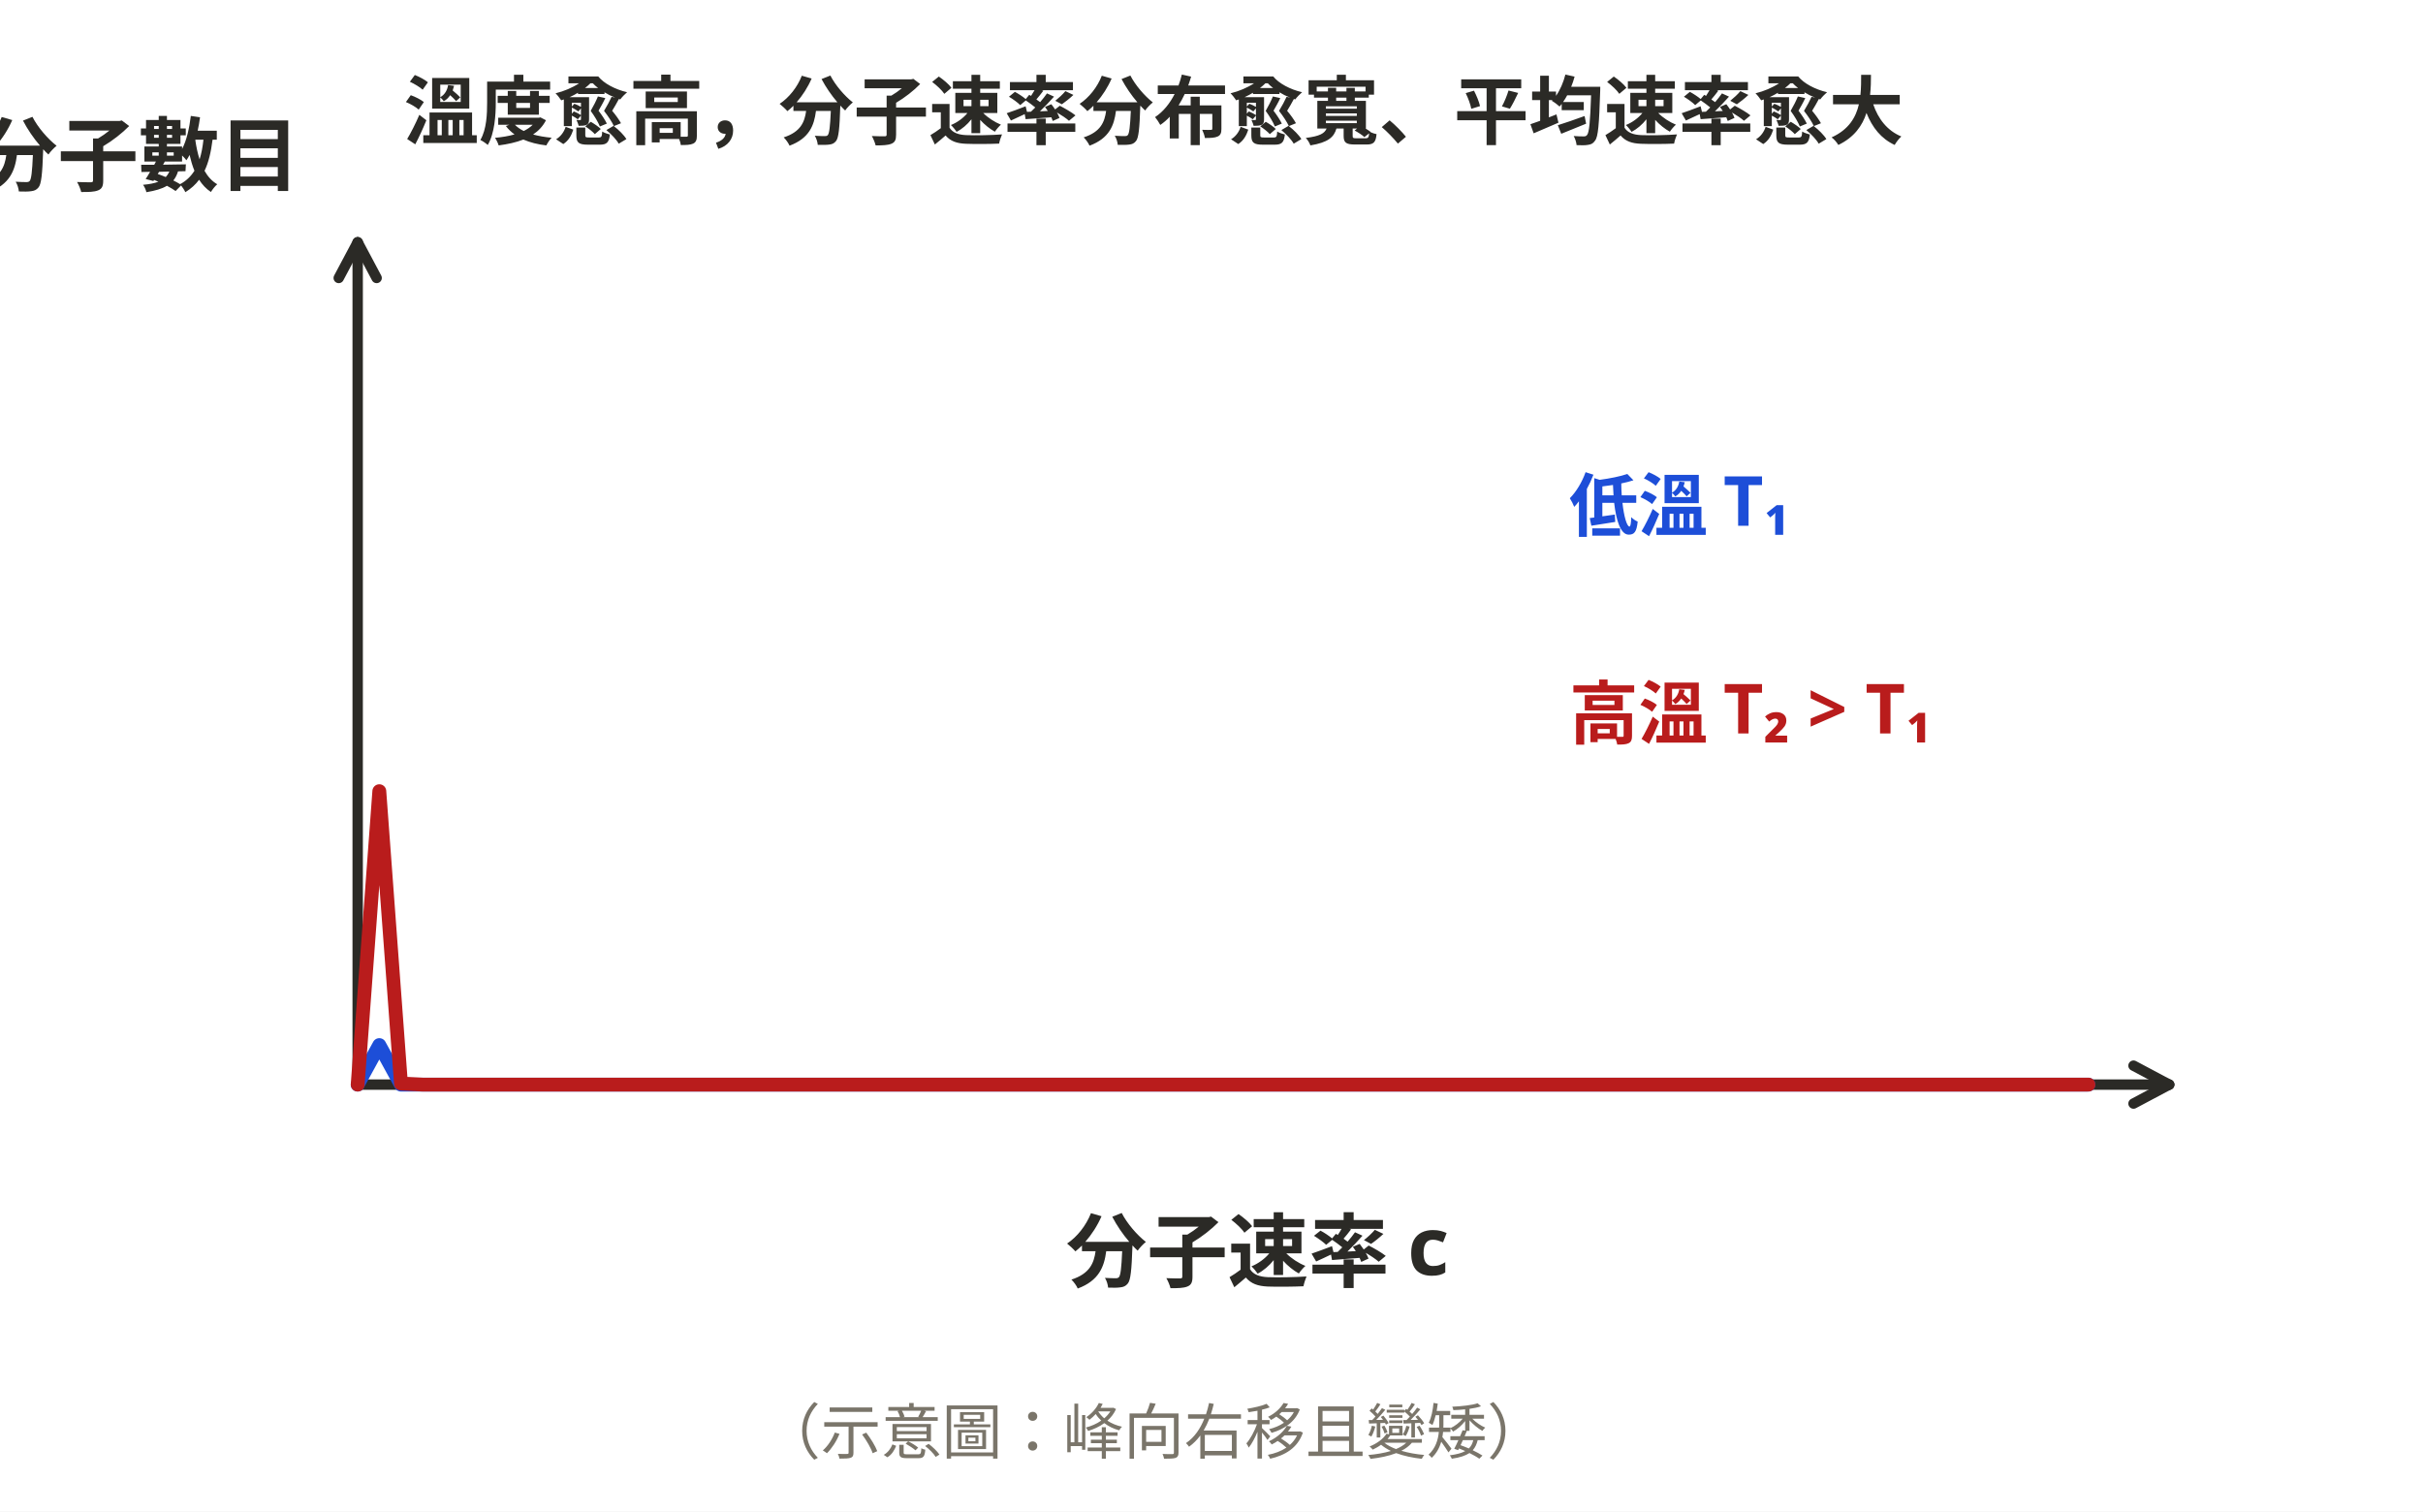
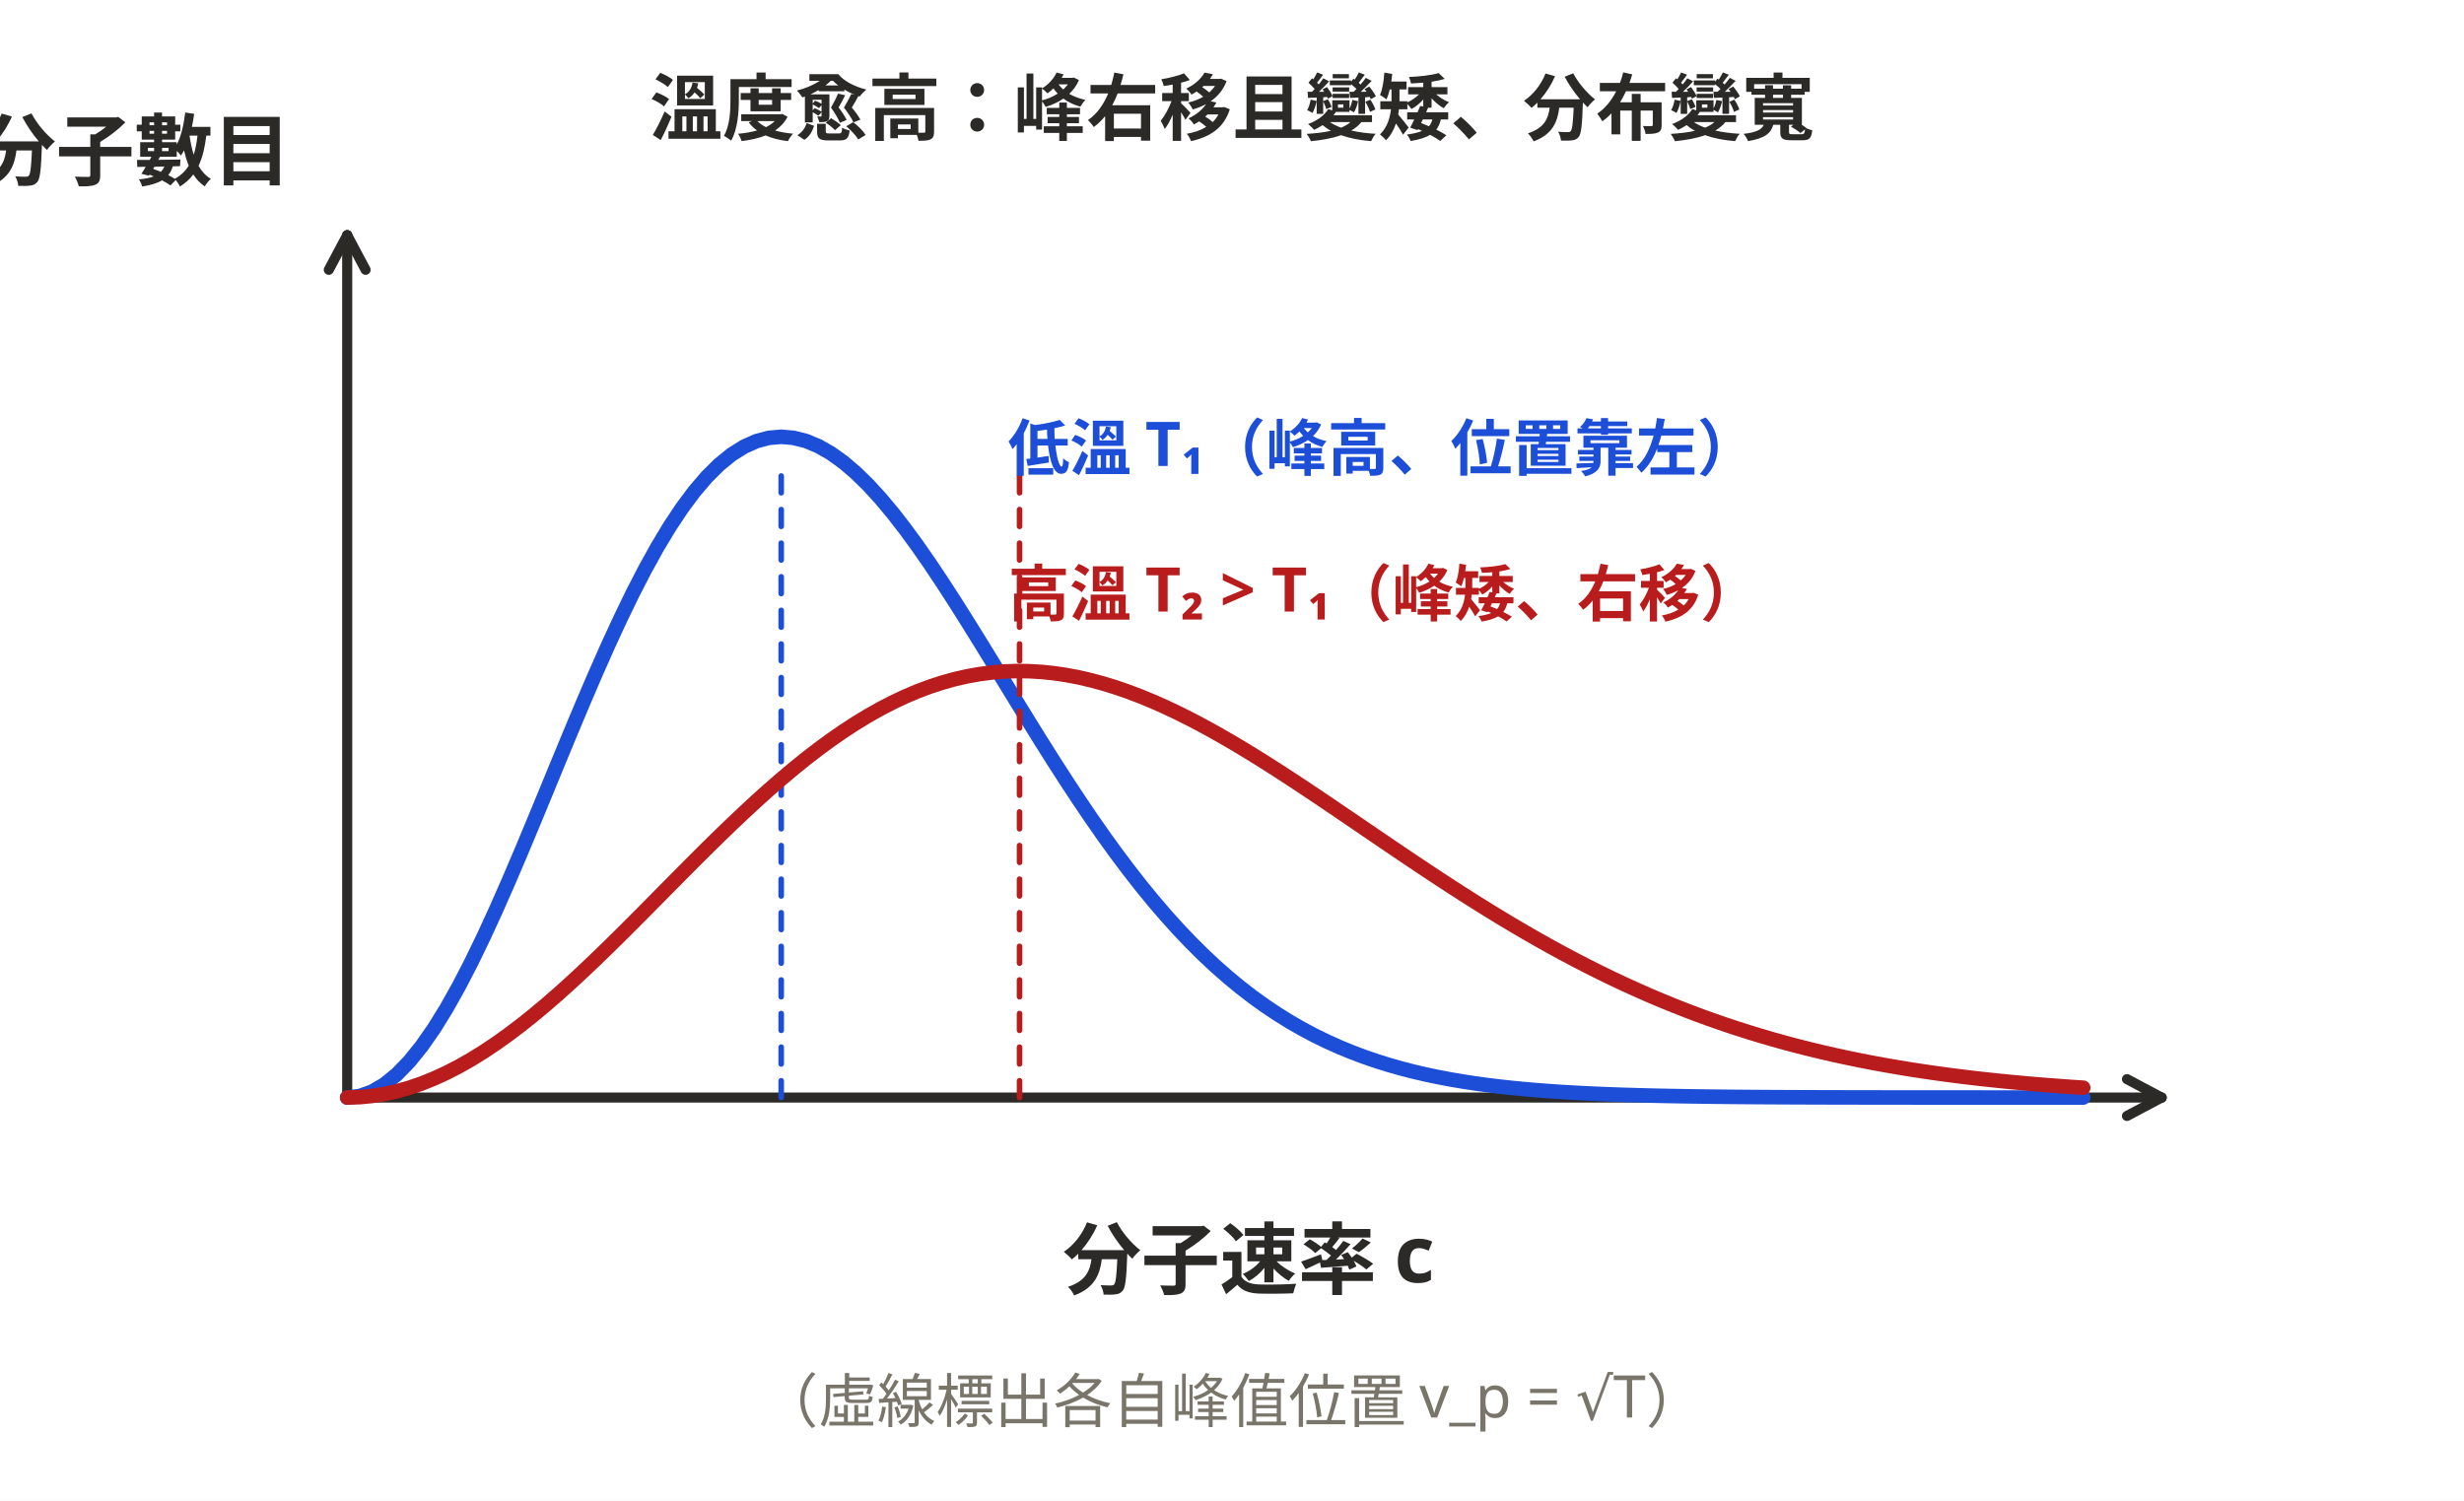
- <svg xmlns="http://www.w3.org/2000/svg" viewBox="0 0 420 262" width="420" height="262" font-family="'Microsoft JhengHei','PingFang TC','Noto Sans TC',system-ui,sans-serif">
-   <rect x="0" y="0" width="420" height="262" fill="#ffffff" />
-   <line x1="62" y1="188" x2="376" y2="188" stroke="#2b2a26" stroke-width="1.8" stroke-linecap="round" />
-   <line x1="376" y1="188" x2="369.819" y2="191.286" stroke="#2b2a26" stroke-width="1.8" stroke-linecap="round" />
-   <line x1="376" y1="188" x2="369.819" y2="184.714" stroke="#2b2a26" stroke-width="1.8" stroke-linecap="round" />
-   <line x1="62" y1="188" x2="62" y2="42" stroke="#2b2a26" stroke-width="1.8" stroke-linecap="round" />
+ <svg xmlns="http://www.w3.org/2000/svg" viewBox="0 0 440 268" width="440" height="268" font-family="'Microsoft JhengHei','PingFang TC','Noto Sans TC',system-ui,sans-serif">
+   <rect x="0" y="0" width="440" height="268" fill="#ffffff" />
+   <line x1="62" y1="196" x2="386" y2="196" stroke="#2b2a26" stroke-width="1.8" stroke-linecap="round" />
+   <line x1="386" y1="196" x2="379.819" y2="199.286" stroke="#2b2a26" stroke-width="1.8" stroke-linecap="round" />
+   <line x1="386" y1="196" x2="379.819" y2="192.714" stroke="#2b2a26" stroke-width="1.8" stroke-linecap="round" />
+   <line x1="62" y1="196" x2="62" y2="42" stroke="#2b2a26" stroke-width="1.8" stroke-linecap="round" />
  <line x1="62" y1="42" x2="65.286" y2="48.181" stroke="#2b2a26" stroke-width="1.8" stroke-linecap="round" />
  <line x1="62" y1="42" x2="58.714" y2="48.181" stroke="#2b2a26" stroke-width="1.8" stroke-linecap="round" />
-   <text x="218" y="222" font-size="14" fill="#2b2a26" text-anchor="middle" font-weight="bold">分子速率 c</text>
+   <text x="223" y="230" font-size="14" fill="#2b2a26" text-anchor="middle" font-weight="bold">分子速率 c</text>
  <text x="52" y="32" font-size="14" fill="#2b2a26" text-anchor="end" font-weight="bold">分子數目</text>
-   <polyline points="62,188 65.75,181.146 69.5,188 73.25,188 77,188 80.75,188 84.5,188 88.25,188 92,188 95.75,188 99.5,188 103.25,188 107,188 110.75,188 114.5,188 118.25,188 122,188 125.75,188 129.5,188 133.25,188 137,188 140.75,188 144.5,188 148.25,188 152,188 155.75,188 159.5,188 163.25,188 167,188 170.75,188 174.5,188 178.25,188 182,188 185.75,188 189.5,188 193.25,188 197,188 200.75,188 204.5,188 208.25,188 212,188 215.75,188 219.5,188 223.25,188 227,188 230.75,188 234.5,188 238.25,188 242,188 245.75,188 249.5,188 253.25,188 257,188 260.75,188 264.5,188 268.25,188 272,188 275.75,188 279.5,188 283.25,188 287,188 290.75,188 294.5,188 298.25,188 302,188 305.75,188 309.5,188 313.25,188 317,188 320.75,188 324.5,188 328.25,188 332,188 335.75,188 339.5,188 343.25,188 347,188 350.75,188 354.5,188 358.25,188 362,188" fill="none" stroke="#1d4ed8" stroke-width="2.4" stroke-linejoin="round" stroke-linecap="round" />
-   <polyline points="62,188 65.75,137.14 69.5,187.811 73.25,188 77,188 80.75,188 84.5,188 88.25,188 92,188 95.75,188 99.5,188 103.25,188 107,188 110.75,188 114.5,188 118.25,188 122,188 125.75,188 129.5,188 133.25,188 137,188 140.75,188 144.5,188 148.25,188 152,188 155.75,188 159.5,188 163.25,188 167,188 170.75,188 174.5,188 178.25,188 182,188 185.75,188 189.5,188 193.25,188 197,188 200.75,188 204.5,188 208.25,188 212,188 215.75,188 219.5,188 223.25,188 227,188 230.75,188 234.5,188 238.25,188 242,188 245.75,188 249.5,188 253.25,188 257,188 260.75,188 264.5,188 268.25,188 272,188 275.75,188 279.5,188 283.25,188 287,188 290.75,188 294.5,188 298.25,188 302,188 305.75,188 309.5,188 313.25,188 317,188 320.75,188 324.5,188 328.25,188 332,188 335.75,188 339.5,188 343.25,188 347,188 350.75,188 354.5,188 358.25,188 362,188" fill="none" stroke="#b91c1c" stroke-width="2.4" stroke-linejoin="round" stroke-linecap="round" />
-   <text x="272" y="92" font-size="12" fill="#1d4ed8" text-anchor="start" font-weight="bold">低溫 T₁</text>
-   <text x="272" y="128" font-size="12" fill="#b91c1c" text-anchor="start" font-weight="bold">高溫 T₂ &gt; T₁</text>
-   <text x="200" y="24" font-size="13" fill="#2b2a26" text-anchor="middle" font-weight="bold">溫度愈高，分子速率分布愈寬、平均速率愈大</text>
-   <text x="200" y="252" font-size="10.5" fill="#7a756a" text-anchor="middle" font-weight="normal">（示意圖：峰向右移且變矮）</text>
+   <polyline points="62,196 64.214,195.738 66.429,194.956 68.643,193.661 70.857,191.865 73.071,189.586 75.286,186.847 77.5,183.673 79.714,180.095 81.929,176.148 84.143,171.868 86.357,167.297 88.571,162.476 90.786,157.451 93,152.267 95.214,146.971 97.429,141.61 99.643,136.23 101.857,130.879 104.071,125.601 106.286,120.44 108.5,115.437 110.714,110.632 112.929,106.06 115.143,101.756 117.357,97.748 119.571,94.064 121.786,90.727 124,87.755 126.214,85.164 128.429,82.966 130.643,81.168 132.857,79.773 135.071,78.783 137.286,78.194 139.5,78 141.714,78.191 143.929,78.754 146.143,79.675 148.357,80.937 150.571,82.52 152.786,84.404 155,86.565 157.214,88.982 159.429,91.628 161.643,94.48 163.857,97.513 166.071,100.701 168.286,104.02 170.5,107.445 172.714,110.952 174.929,114.519 177.143,118.123 179.357,121.745 181.571,125.363 183.786,128.961 186,132.522 188.214,136.03 190.429,139.471 192.643,142.833 194.857,146.106 197.071,149.279 199.286,152.346 201.5,155.299 203.714,158.133 205.929,160.844 208.143,163.43 210.357,165.889 212.571,168.22 214.786,170.424 217,172.501 219.214,174.453 221.429,176.283 223.643,177.994 225.857,179.59 228.071,181.074 230.286,182.45 232.5,183.725 234.714,184.901 236.929,185.984 239.143,186.979 241.357,187.891 243.571,188.725 245.786,189.486 248,190.178 250.214,190.807 252.429,191.377 254.643,191.892 256.857,192.356 259.071,192.774 261.286,193.15 263.5,193.486 265.714,193.787 267.929,194.056 270.143,194.295 272.357,194.508 274.571,194.696 276.786,194.863 279,195.01 281.214,195.14 283.429,195.254 285.643,195.354 287.857,195.442 290.071,195.519 292.286,195.585 294.5,195.644 296.714,195.694 298.929,195.738 301.143,195.776 303.357,195.809 305.571,195.837 307.786,195.862 310,195.883 312.214,195.901 314.429,195.916 316.643,195.929 318.857,195.94 321.071,195.95 323.286,195.958 325.5,195.965 327.714,195.97 329.929,195.975 332.143,195.979 334.357,195.983 336.571,195.986 338.786,195.988 341,195.99 343.214,195.992 345.429,195.993 347.643,195.995 349.857,195.995 352.071,195.996 354.286,195.997 356.5,195.998 358.714,195.998 360.929,195.998 363.143,195.999 365.357,195.999 367.571,195.999 369.786,195.999 372,195.999" fill="none" stroke="#1d4ed8" stroke-width="2.6" stroke-linejoin="round" stroke-linecap="round" />
+   <line x1="139.5" y1="196" x2="139.5" y2="83.9" stroke="#1d4ed8" stroke-width="1" stroke-linecap="round" stroke-dasharray="3,3" />
+   <polyline points="62,196 64.214,195.93 66.429,195.719 68.643,195.368 70.857,194.879 73.071,194.254 75.286,193.496 77.5,192.606 79.714,191.59 81.929,190.451 84.143,189.193 86.357,187.822 88.571,186.344 90.786,184.763 93,183.087 95.214,181.322 97.429,179.475 99.643,177.553 101.857,175.563 104.071,173.514 106.286,171.414 108.5,169.269 110.714,167.088 112.929,164.88 115.143,162.653 117.357,160.414 119.571,158.172 121.786,155.935 124,153.711 126.214,151.507 128.429,149.332 130.643,147.192 132.857,145.095 135.071,143.048 137.286,141.056 139.5,139.127 141.714,137.267 143.929,135.48 146.143,133.772 148.357,132.148 150.571,130.613 152.786,129.169 155,127.822 157.214,126.573 159.429,125.426 161.643,124.383 163.857,123.445 166.071,122.615 168.286,121.893 170.5,121.279 172.714,120.774 174.929,120.378 177.143,120.09 179.357,119.909 181.571,119.834 183.786,119.863 186,119.993 188.214,120.224 190.429,120.551 192.643,120.973 194.857,121.486 197.071,122.087 199.286,122.772 201.5,123.539 203.714,124.381 205.929,125.297 208.143,126.282 210.357,127.331 212.571,128.44 214.786,129.606 217,130.823 219.214,132.087 221.429,133.395 223.643,134.74 225.857,136.121 228.071,137.531 230.286,138.967 232.5,140.425 234.714,141.901 236.929,143.391 239.143,144.891 241.357,146.397 243.571,147.906 245.786,149.415 248,150.921 250.214,152.42 252.429,153.909 254.643,155.386 256.857,156.848 259.071,158.293 261.286,159.719 263.5,161.123 265.714,162.503 267.929,163.859 270.143,165.187 272.357,166.488 274.571,167.759 276.786,168.999 279,170.208 281.214,171.385 283.429,172.529 285.643,173.639 287.857,174.716 290.071,175.758 292.286,176.766 294.5,177.74 296.714,178.679 298.929,179.585 301.143,180.456 303.357,181.293 305.571,182.097 307.786,182.868 310,183.607 312.214,184.314 314.429,184.99 316.643,185.636 318.857,186.252 321.071,186.838 323.286,187.397 325.5,187.928 327.714,188.433 329.929,188.912 332.143,189.366 334.357,189.796 336.571,190.203 338.786,190.587 341,190.95 343.214,191.293 345.429,191.616 347.643,191.92 349.857,192.205 352.071,192.474 354.286,192.727 356.5,192.963 358.714,193.185 360.929,193.393 363.143,193.587 365.357,193.768 367.571,193.938 369.786,194.096 372,194.243" fill="none" stroke="#b91c1c" stroke-width="2.6" stroke-linejoin="round" stroke-linecap="round" />
+   <line x1="182.062" y1="196" x2="182.062" y2="83.9" stroke="#b91c1c" stroke-width="1" stroke-linecap="round" stroke-dasharray="3,3" />
+   <text x="180" y="84" font-size="11" fill="#1d4ed8" text-anchor="start" font-weight="bold">低溫 T₁（峰高、位置靠左）</text>
+   <text x="180" y="110" font-size="11" fill="#b91c1c" text-anchor="start" font-weight="bold">高溫 T₂ &gt; T₁（峰矮、右移）</text>
+   <text x="220" y="24" font-size="13" fill="#2b2a26" text-anchor="middle" font-weight="bold">溫度愈高：峰右移且變矮、分布變寬</text>
+   <text x="220" y="254" font-size="10.5" fill="#7a756a" text-anchor="middle" font-weight="normal">（虛線標出各自峰值位置 v_p = √T）</text>
</svg>
